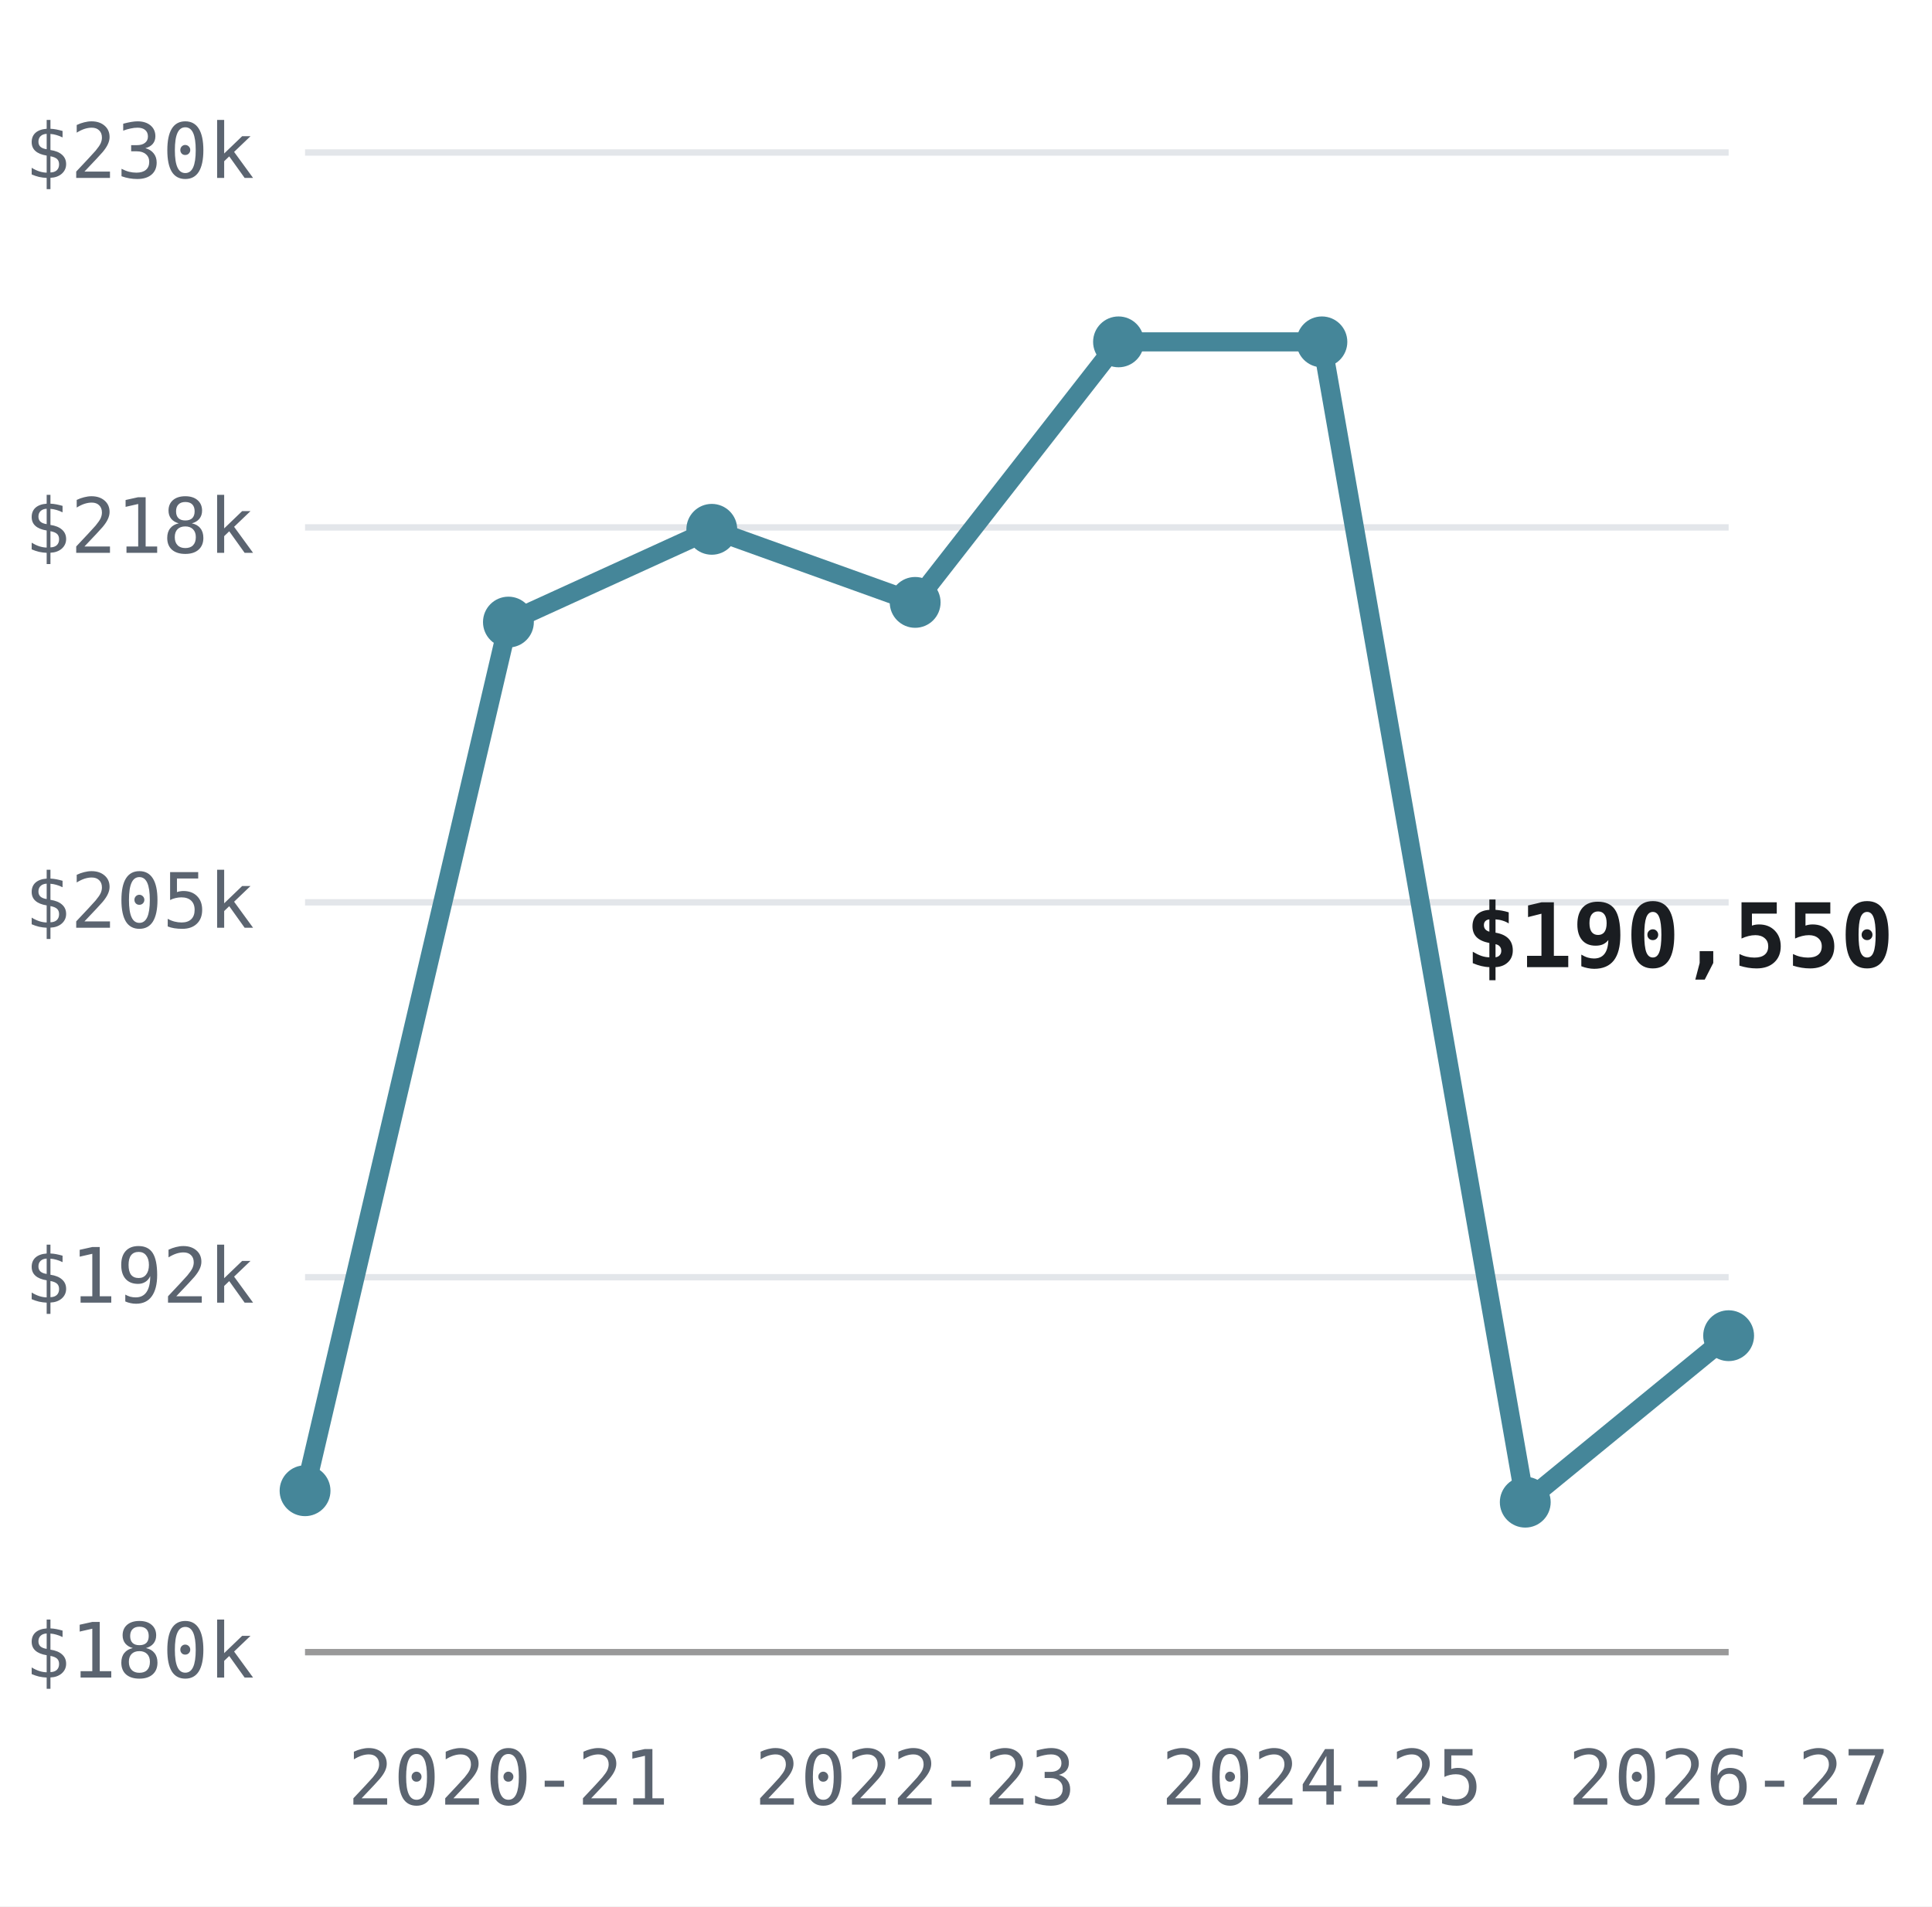
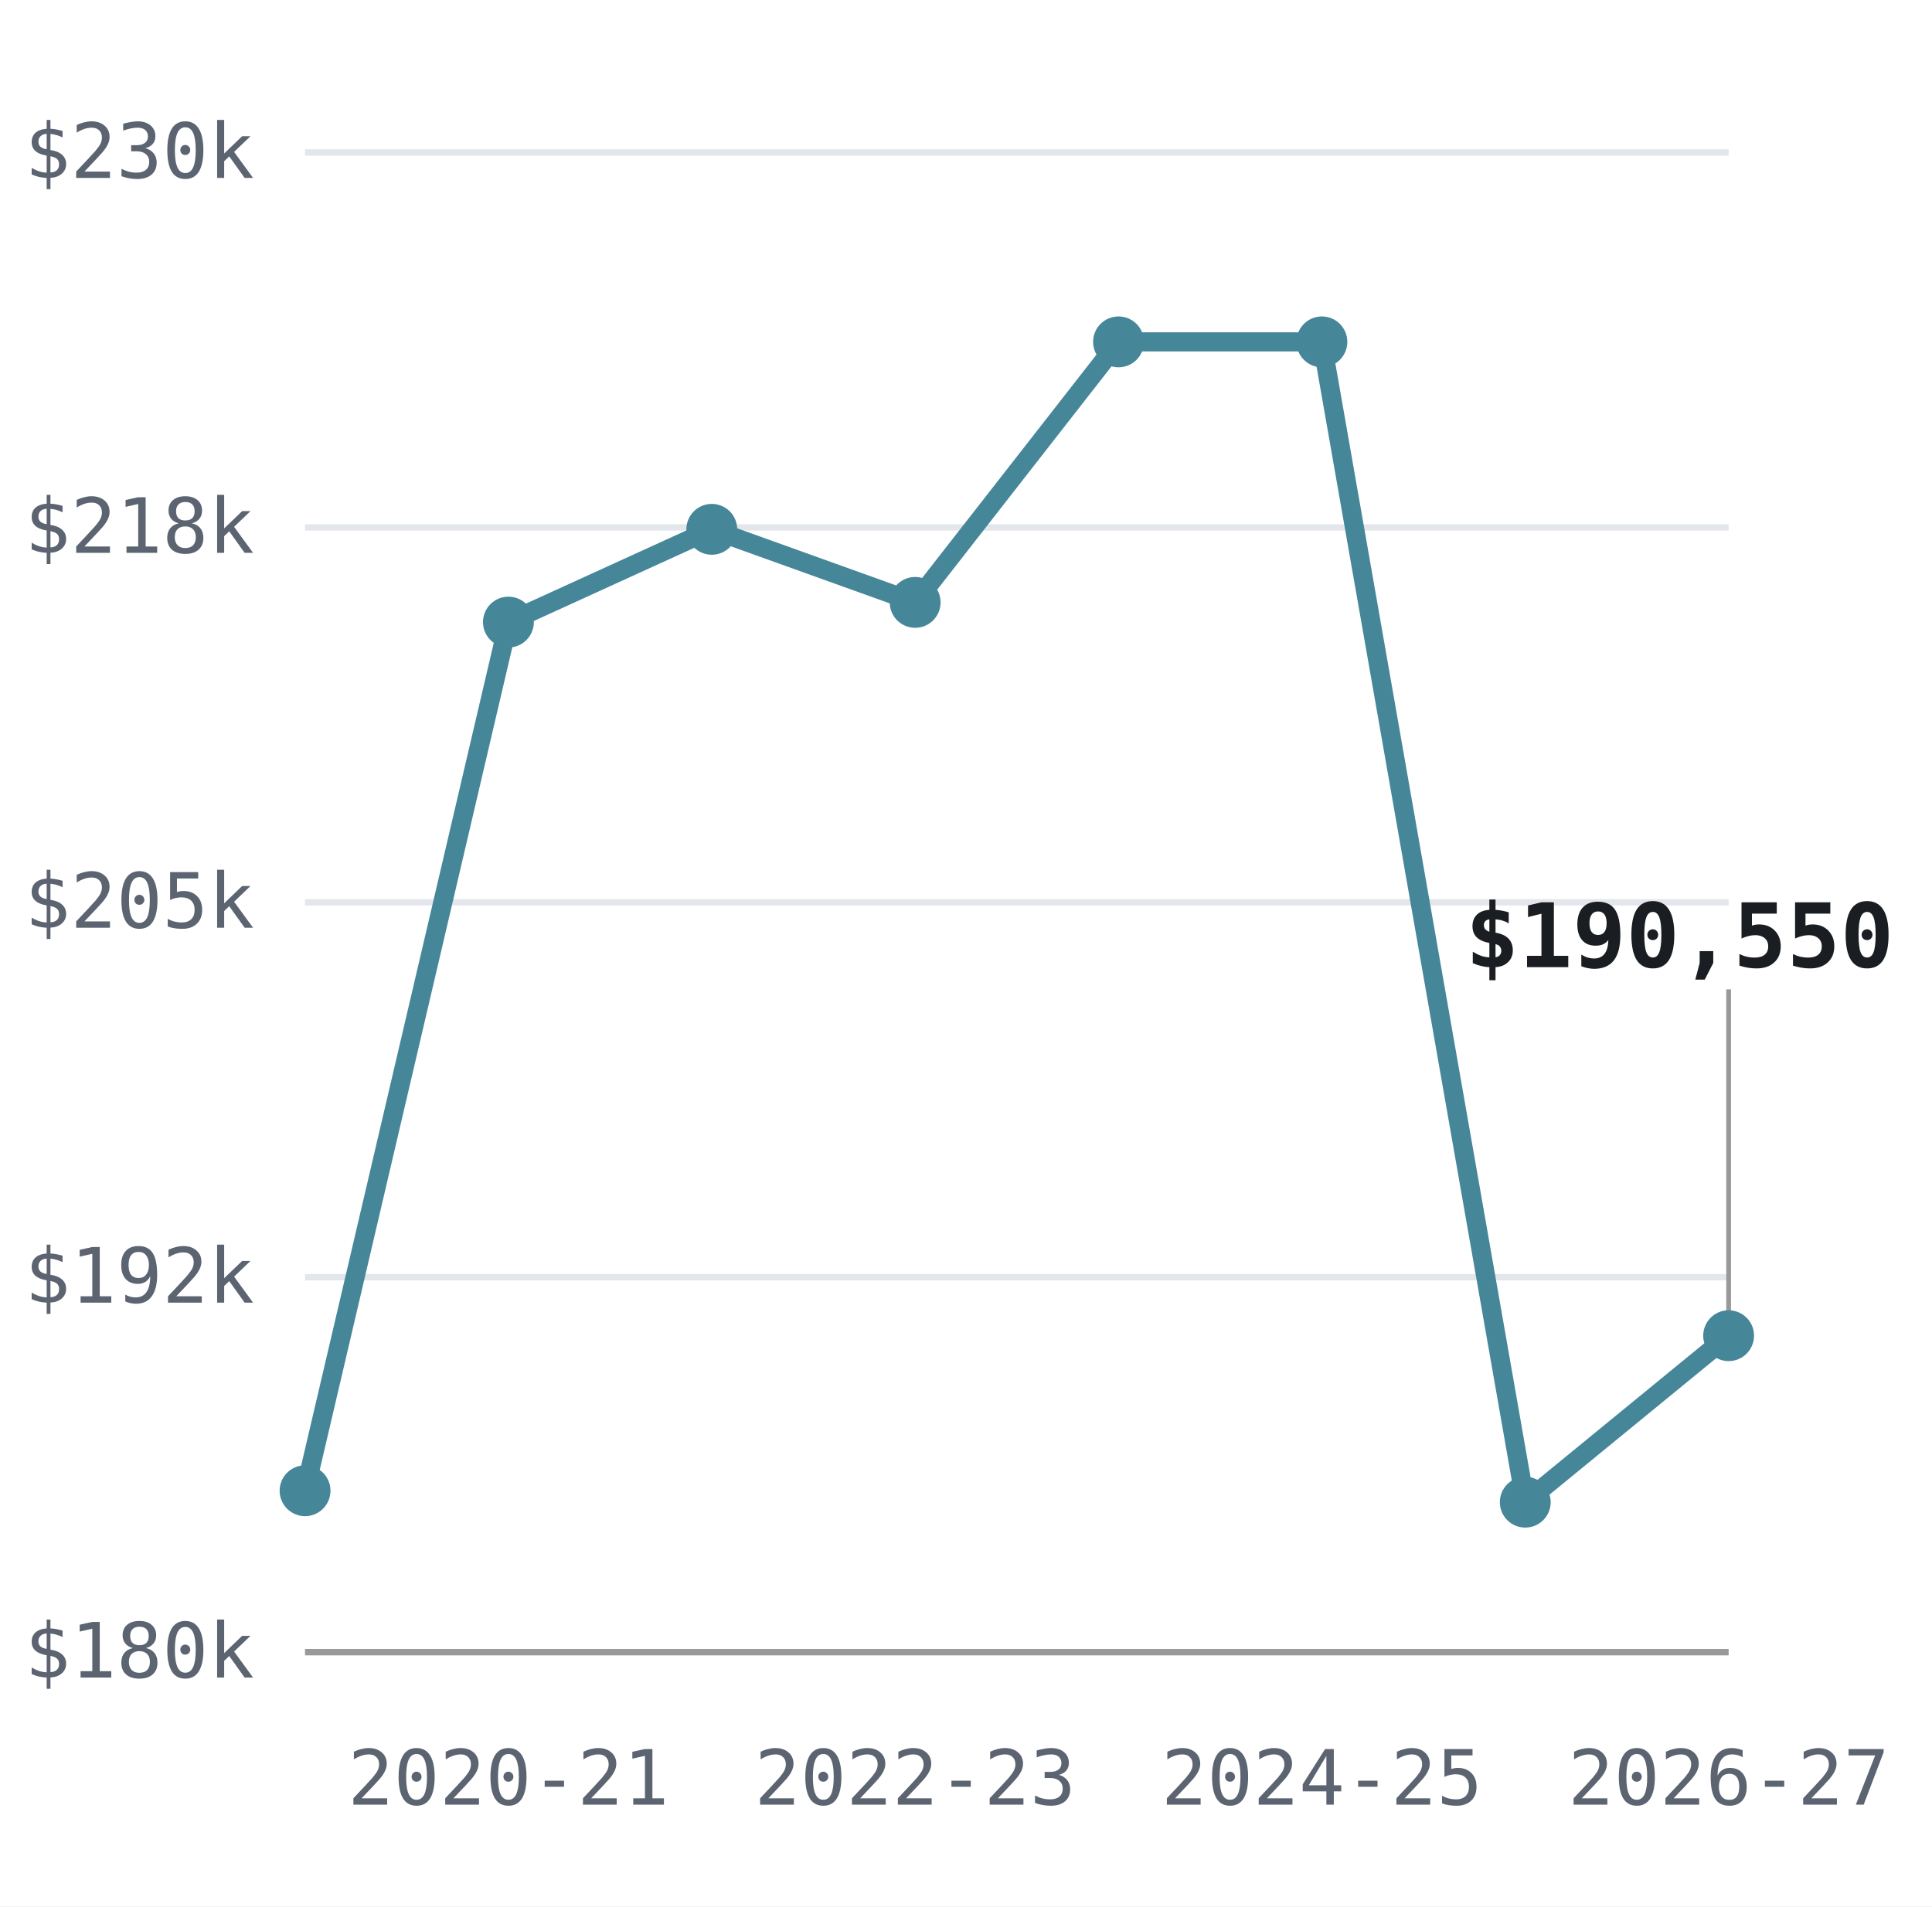
<svg xmlns="http://www.w3.org/2000/svg" width="304" height="300" viewBox="0 0 304 300" role="img">
  <rect width="304" height="300" fill="#ffffff" />
  <style>text{font-family:"JetBrains Mono",ui-monospace,monospace;font-size:12px;fill:#5b6470}.v{fill:#1a1d21;font-size:14px;font-weight:700}</style>
  <line x1="48" x2="272" y1="260.0" y2="260.0" stroke="#e3e6ea" />
  <text x="40" y="264.0" text-anchor="end">$180k</text>
  <line x1="48" x2="272" y1="201.0" y2="201.0" stroke="#e3e6ea" />
  <text x="40" y="205.0" text-anchor="end">$192k</text>
  <line x1="48" x2="272" y1="142.0" y2="142.0" stroke="#e3e6ea" />
  <text x="40" y="146.0" text-anchor="end">$205k</text>
  <line x1="48" x2="272" y1="83.0" y2="83.0" stroke="#e3e6ea" />
  <text x="40" y="87.0" text-anchor="end">$218k</text>
  <line x1="48" x2="272" y1="24.0" y2="24.0" stroke="#e3e6ea" />
  <text x="40" y="28.0" text-anchor="end">$230k</text>
  <line x1="48" x2="272" y1="260" y2="260" stroke="#999999" />
  <text x="80.0" y="284" text-anchor="middle">2020-21</text>
  <text x="144.0" y="284" text-anchor="middle">2022-23</text>
  <text x="208.0" y="284" text-anchor="middle">2024-25</text>
  <text x="272.0" y="284" text-anchor="middle">2026-27</text>
  <polyline fill="none" stroke="#458699" stroke-width="3" points="48.0,234.6 80.0,97.9 112.0,83.3 144.0,94.8 176.0,53.8 208.0,53.8 240.0,236.4 272.0,210.2" />
+   <line x1="272.0" y1="155.7" x2="272.0" y2="210.2" stroke="#999" stroke-width="0.75" />
  <circle cx="48.0" cy="234.6" r="4" fill="#458699" />
  <circle cx="80.0" cy="97.9" r="4" fill="#458699" />
  <circle cx="112.0" cy="83.3" r="4" fill="#458699" />
  <circle cx="144.0" cy="94.8" r="4" fill="#458699" />
  <circle cx="176.0" cy="53.8" r="4" fill="#458699" />
  <circle cx="208.0" cy="53.8" r="4" fill="#458699" />
  <circle cx="240.0" cy="236.4" r="4" fill="#458699" />
  <circle cx="272.0" cy="210.2" r="4" fill="#458699" />
  <text class="v" x="298.0" y="152.2" text-anchor="end">$190,550</text>
</svg>
